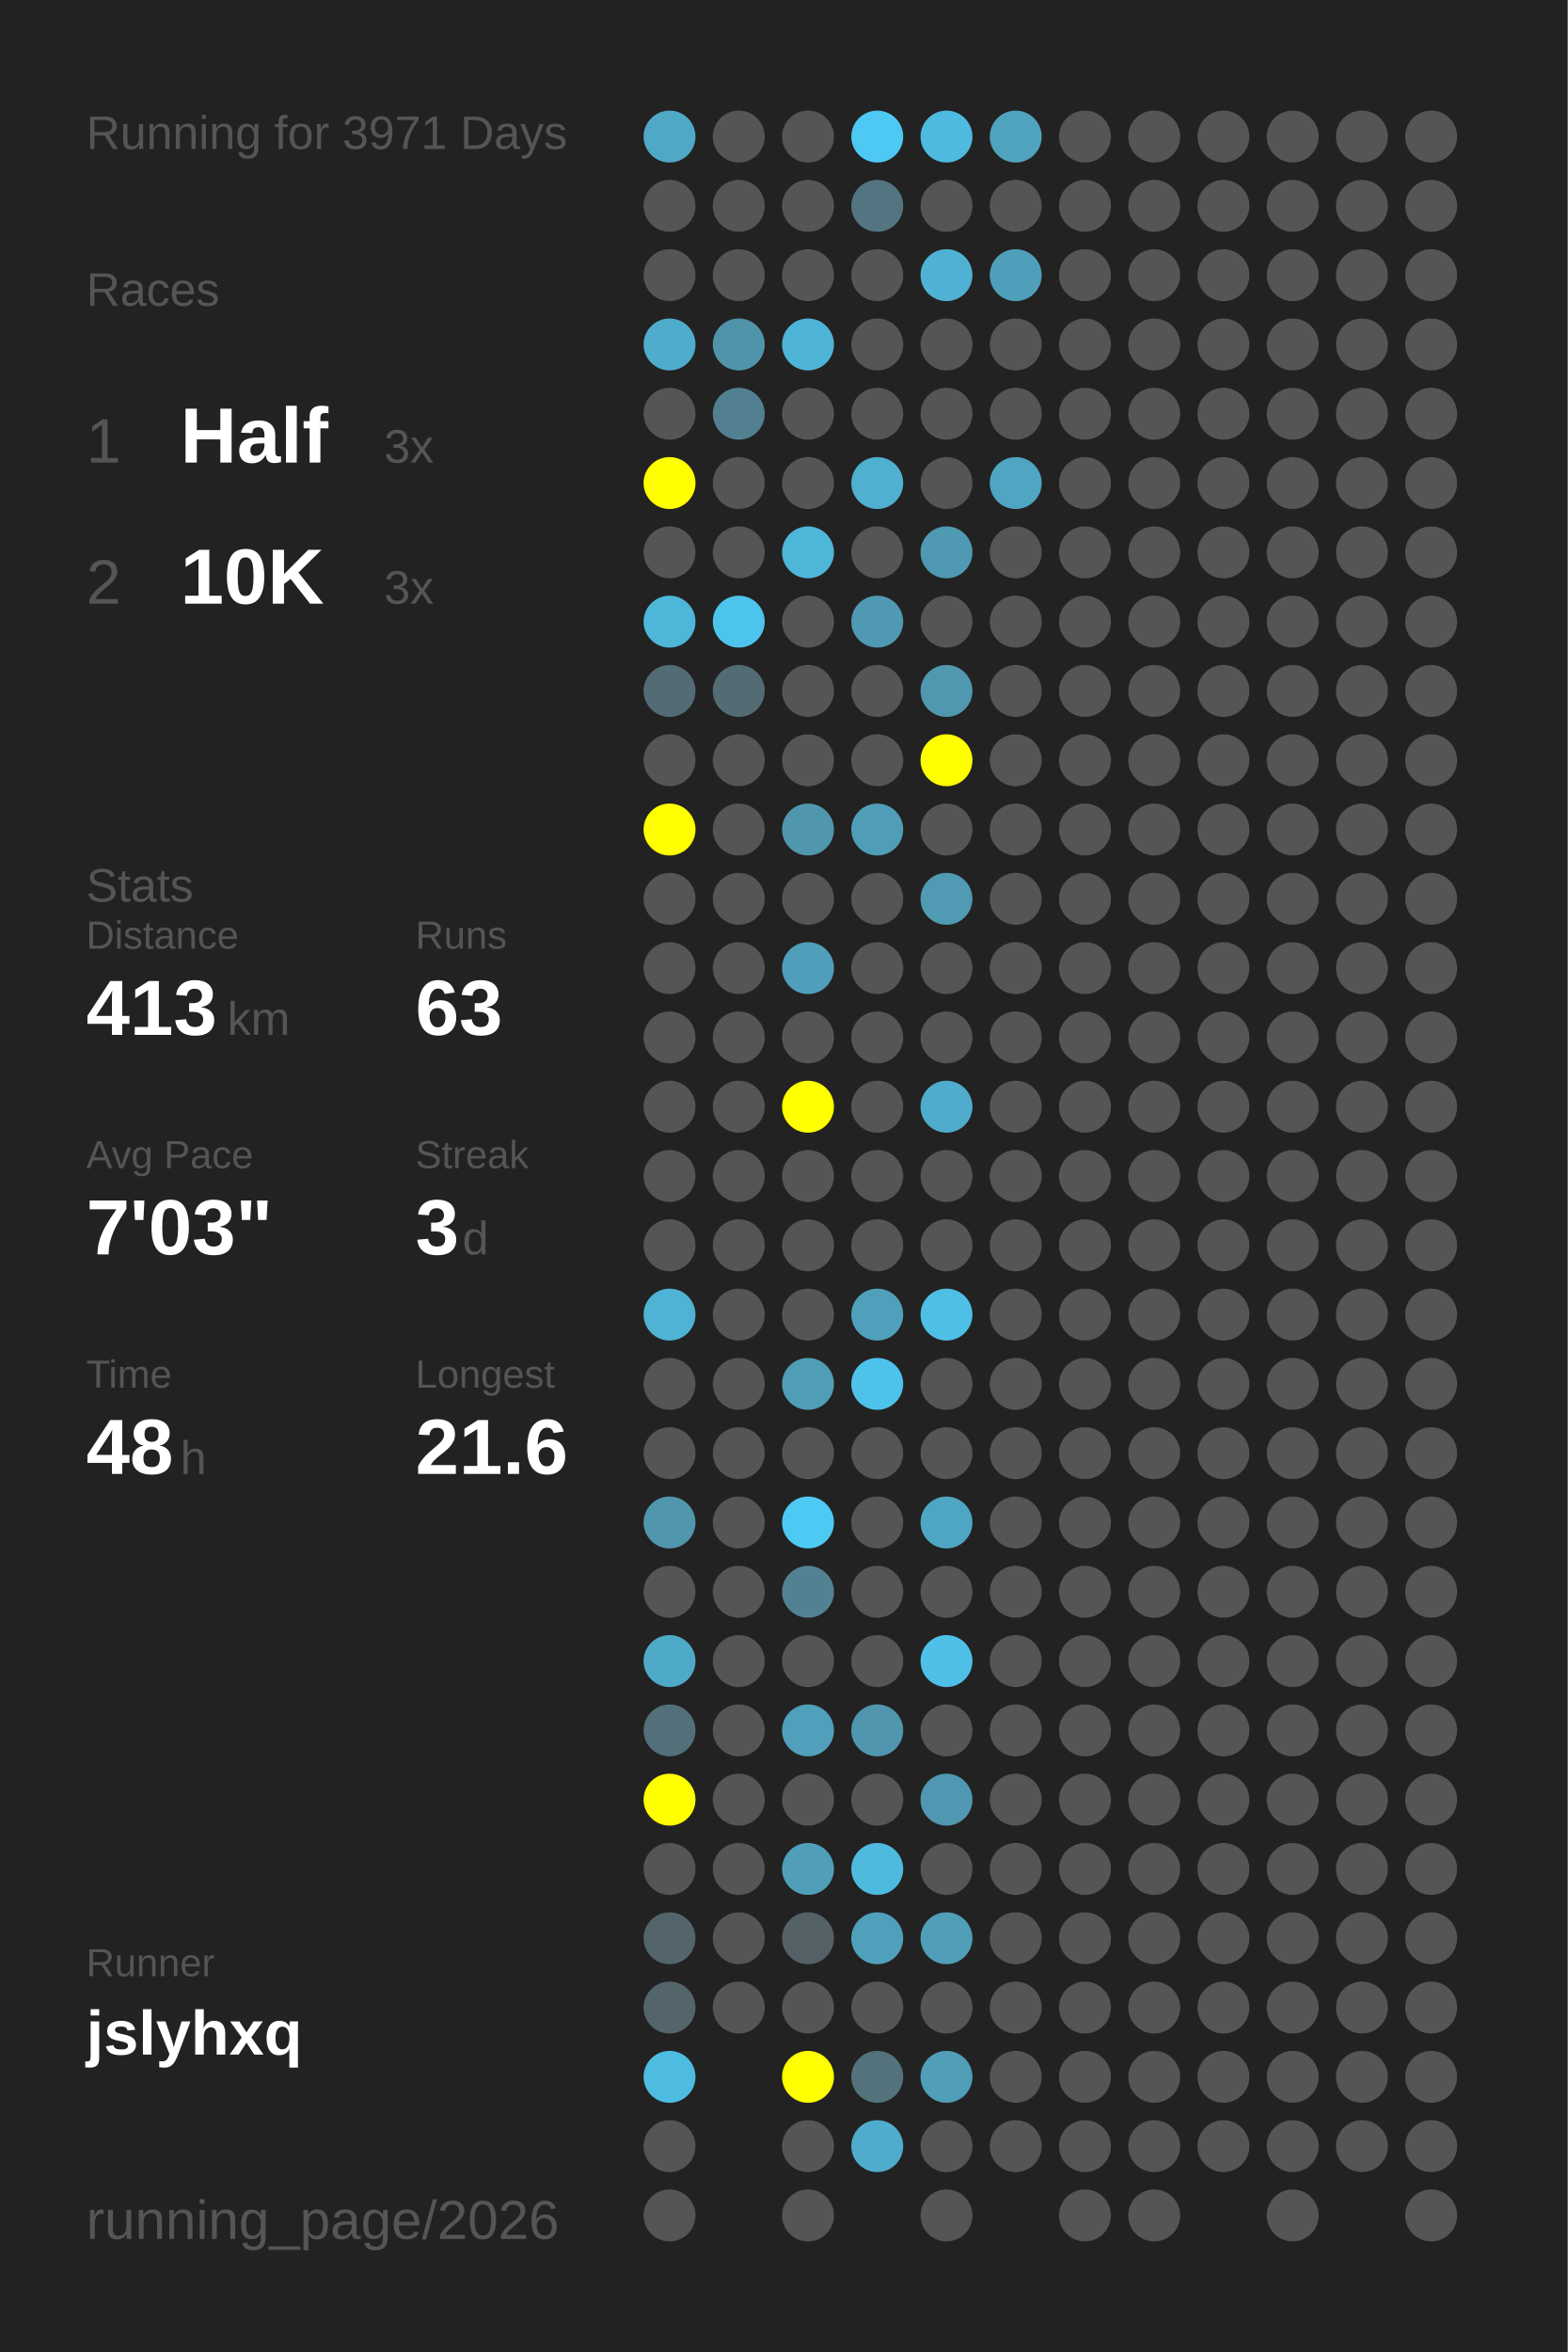
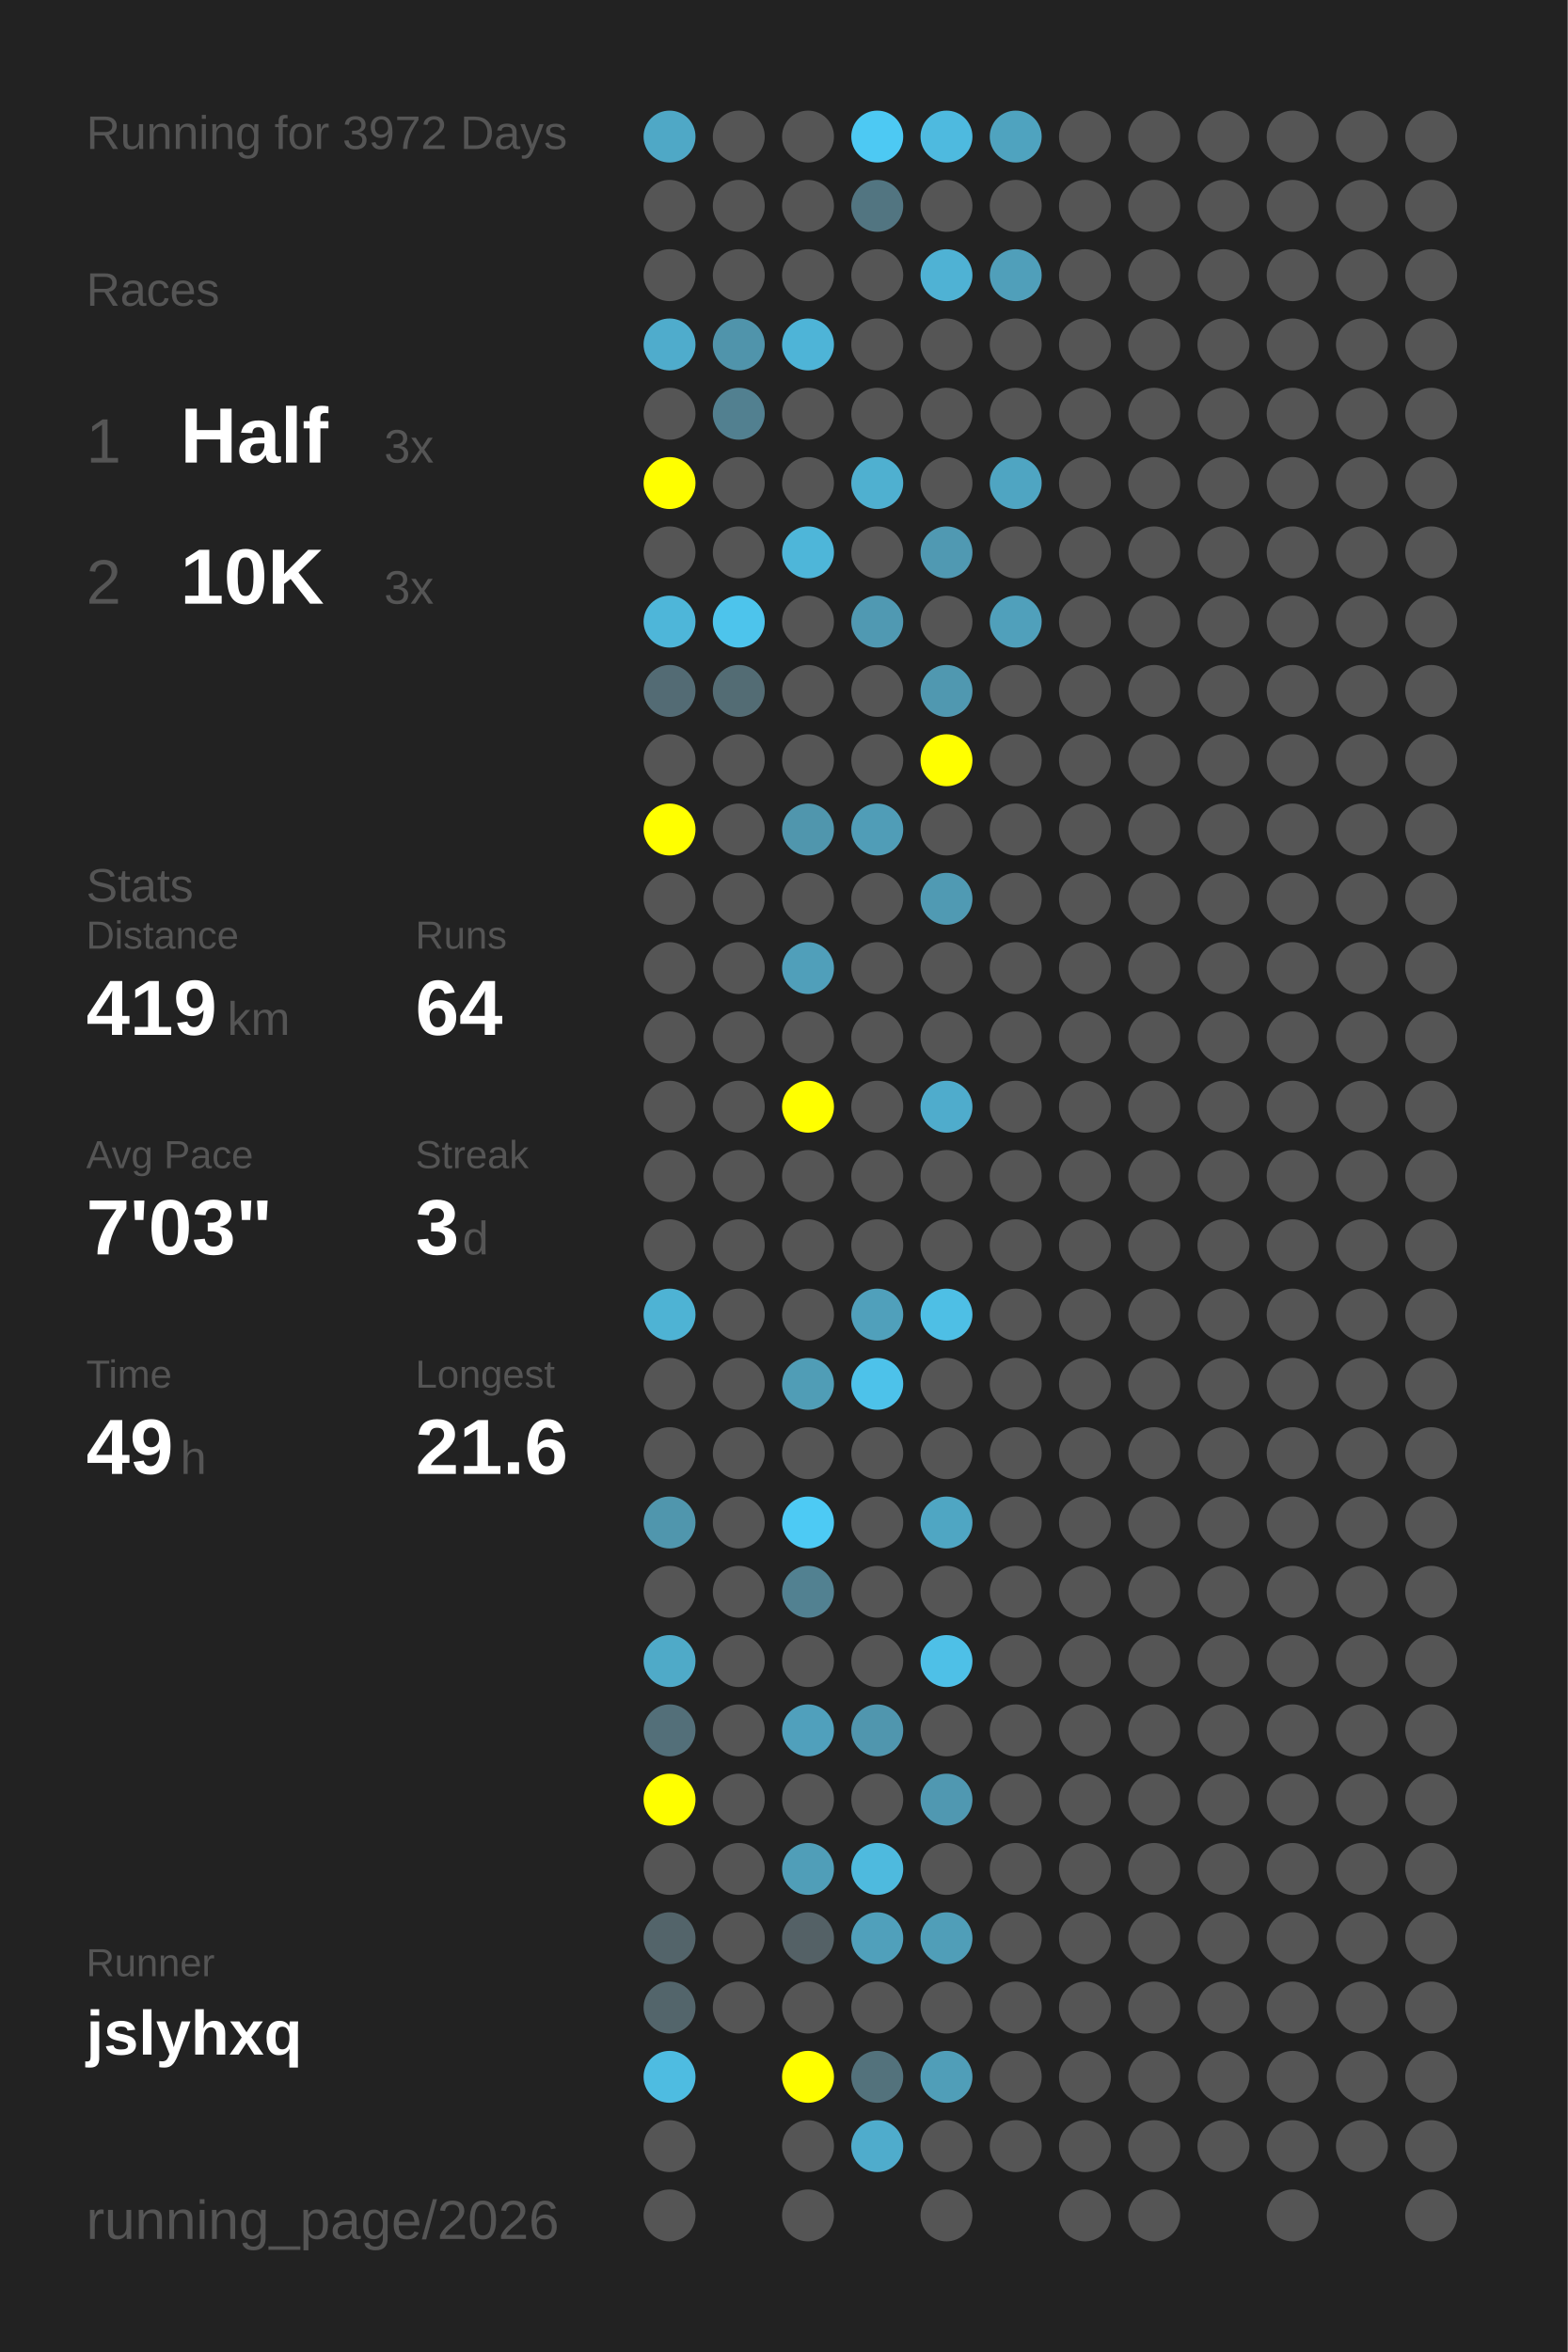
<svg xmlns="http://www.w3.org/2000/svg" baseProfile="full" height="300mm" version="1.1" viewBox="0,0,200,300" width="200mm">
  <defs />
  <rect fill="#222222" height="300" width="200" x="0" y="0" />
-   <text fill="#555555" style="font-size:6px; font-family:Arial;" x="11" y="19">Running for 3971 Days</text>
+   <text fill="#555555" style="font-size:6px; font-family:Arial;" x="11" y="19">Running for 3972 Days</text>
  <text fill="#555555" style="font-size:6px; font-family:Arial;" x="11" y="39">Races</text>
  <text fill="#555555" style="font-size:8px; font-family:Arial;" x="11" y="59">1</text>
  <text fill="#FFFFFF" style="font-size:10px; font-family:Arial; font-weight:bold;" x="23" y="59">Half</text>
  <text fill="#555555" style="font-size:6px; font-family:Arial;" x="49" y="59">3x</text>
  <text fill="#555555" style="font-size:8px; font-family:Arial;" x="11" y="77">2</text>
  <text fill="#FFFFFF" style="font-size:10px; font-family:Arial; font-weight:bold;" x="23" y="77">10K</text>
  <text fill="#555555" style="font-size:6px; font-family:Arial;" x="49" y="77">3x</text>
  <text fill="#555555" style="font-size:6px; font-family:Arial;" x="11" y="115">Stats</text>
  <text fill="#555555" style="font-size:5px; font-family:Arial;" x="11" y="121">Distance</text>
-   <text fill="#FFFFFF" style="font-size:10px; font-family:Arial; font-weight:bold;" x="11" y="132">413</text>
+   <text fill="#FFFFFF" style="font-size:10px; font-family:Arial; font-weight:bold;" x="11" y="132">419</text>
  <text fill="#555555" style="font-size:6px; font-family:Arial;" x="29" y="132">km</text>
  <text fill="#555555" style="font-size:5px; font-family:Arial;" x="53" y="121">Runs</text>
-   <text fill="#FFFFFF" style="font-size:10px; font-family:Arial; font-weight:bold;" x="53" y="132">63</text>
+   <text fill="#FFFFFF" style="font-size:10px; font-family:Arial; font-weight:bold;" x="53" y="132">64</text>
  <text fill="#555555" style="font-size:5px; font-family:Arial;" x="11" y="149">Avg Pace</text>
  <text fill="#FFFFFF" style="font-size:10px; font-family:Arial; font-weight:bold;" x="11" y="160">7'03"</text>
  <text fill="#555555" style="font-size:5px; font-family:Arial;" x="53" y="149">Streak</text>
  <text fill="#FFFFFF" style="font-size:10px; font-family:Arial; font-weight:bold;" x="53" y="160">3</text>
  <text fill="#555555" style="font-size:6px; font-family:Arial;" x="59" y="160">d</text>
  <text fill="#555555" style="font-size:5px; font-family:Arial;" x="11" y="177">Time</text>
-   <text fill="#FFFFFF" style="font-size:10px; font-family:Arial; font-weight:bold;" x="11" y="188">48</text>
+   <text fill="#FFFFFF" style="font-size:10px; font-family:Arial; font-weight:bold;" x="11" y="188">49</text>
  <text fill="#555555" style="font-size:6px; font-family:Arial;" x="23" y="188">h</text>
  <text fill="#555555" style="font-size:5px; font-family:Arial;" x="53" y="177">Longest</text>
  <text fill="#FFFFFF" style="font-size:10px; font-family:Arial; font-weight:bold;" x="53" y="188">21.6</text>
  <text fill="#555555" style="font-size:5px; font-family:Arial;" x="11" y="252.065">Runner</text>
  <text fill="#FFFFFF" style="font-size:8px; font-family:Arial; font-weight:bold;" x="11" y="262.065">jslyhxq</text>
  <text fill="#555555" style="font-size:7px; font-family:Arial;" x="11" y="285.581">running_page/2026</text>
  <circle cx="85.417" cy="17.419" fill="#4fa8c6" r="3.312" />
  <circle cx="85.417" cy="26.258" fill="#555555" r="3.312" />
  <circle cx="85.417" cy="35.097" fill="#555555" r="3.312" />
  <circle cx="85.417" cy="43.935" fill="#4faccc" r="3.312" />
  <circle cx="85.417" cy="52.774" fill="#555555" r="3.312" />
  <circle cx="85.417" cy="61.613" fill="#FFFF00" r="3.312" />
  <circle cx="85.417" cy="70.452" fill="#555555" r="3.312" />
  <circle cx="85.417" cy="79.29" fill="#4eb6d9" r="3.312" />
  <circle cx="85.417" cy="88.129" fill="#536b74" r="3.312" />
  <circle cx="85.417" cy="96.968" fill="#555555" r="3.312" />
  <circle cx="85.417" cy="105.806" fill="#FFFF00" r="3.312" />
  <circle cx="85.417" cy="114.645" fill="#555555" r="3.312" />
  <circle cx="85.417" cy="123.484" fill="#555555" r="3.312" />
  <circle cx="85.417" cy="132.323" fill="#555555" r="3.312" />
  <circle cx="85.417" cy="141.161" fill="#555555" r="3.312" />
  <circle cx="85.417" cy="150" fill="#555555" r="3.312" />
  <circle cx="85.417" cy="158.839" fill="#555555" r="3.312" />
  <circle cx="85.417" cy="167.677" fill="#4eb3d4" r="3.312" />
  <circle cx="85.417" cy="176.516" fill="#555555" r="3.312" />
  <circle cx="85.417" cy="185.355" fill="#555555" r="3.312" />
  <circle cx="85.417" cy="194.194" fill="#5096ad" r="3.312" />
  <circle cx="85.417" cy="203.032" fill="#555555" r="3.312" />
  <circle cx="85.417" cy="211.871" fill="#4faac8" r="3.312" />
  <circle cx="85.417" cy="220.71" fill="#536f79" r="3.312" />
  <circle cx="85.417" cy="229.548" fill="#FFFF00" r="3.312" />
  <circle cx="85.417" cy="238.387" fill="#555555" r="3.312" />
  <circle cx="85.417" cy="247.226" fill="#53646a" r="3.312" />
  <circle cx="85.417" cy="256.065" fill="#53656b" r="3.312" />
  <circle cx="85.417" cy="264.903" fill="#4ebce1" r="3.312" />
  <circle cx="85.417" cy="273.742" fill="#555555" r="3.312" />
  <circle cx="85.417" cy="282.581" fill="#555555" r="3.312" />
  <circle cx="94.25" cy="17.419" fill="#555555" r="3.312" />
  <circle cx="94.25" cy="26.258" fill="#555555" r="3.312" />
  <circle cx="94.25" cy="35.097" fill="#555555" r="3.312" />
  <circle cx="94.25" cy="43.935" fill="#5094ab" r="3.312" />
  <circle cx="94.25" cy="52.774" fill="#528090" r="3.312" />
  <circle cx="94.25" cy="61.613" fill="#555555" r="3.312" />
  <circle cx="94.25" cy="70.452" fill="#555555" r="3.312" />
  <circle cx="94.25" cy="79.29" fill="#4dc4ec" r="3.312" />
  <circle cx="94.25" cy="88.129" fill="#536c74" r="3.312" />
  <circle cx="94.25" cy="96.968" fill="#555555" r="3.312" />
  <circle cx="94.25" cy="105.806" fill="#555555" r="3.312" />
  <circle cx="94.25" cy="114.645" fill="#555555" r="3.312" />
  <circle cx="94.25" cy="123.484" fill="#555555" r="3.312" />
  <circle cx="94.25" cy="132.323" fill="#555555" r="3.312" />
  <circle cx="94.25" cy="141.161" fill="#555555" r="3.312" />
  <circle cx="94.25" cy="150" fill="#555555" r="3.312" />
  <circle cx="94.25" cy="158.839" fill="#555555" r="3.312" />
  <circle cx="94.25" cy="167.677" fill="#555555" r="3.312" />
  <circle cx="94.25" cy="176.516" fill="#555555" r="3.312" />
  <circle cx="94.25" cy="185.355" fill="#555555" r="3.312" />
  <circle cx="94.25" cy="194.194" fill="#555555" r="3.312" />
  <circle cx="94.25" cy="203.032" fill="#555555" r="3.312" />
  <circle cx="94.25" cy="211.871" fill="#555555" r="3.312" />
  <circle cx="94.25" cy="220.71" fill="#555555" r="3.312" />
  <circle cx="94.25" cy="229.548" fill="#555555" r="3.312" />
  <circle cx="94.25" cy="238.387" fill="#555555" r="3.312" />
  <circle cx="94.25" cy="247.226" fill="#555555" r="3.312" />
  <circle cx="94.25" cy="256.065" fill="#555555" r="3.312" />
  <circle cx="103.083" cy="17.419" fill="#555555" r="3.312" />
  <circle cx="103.083" cy="26.258" fill="#555555" r="3.312" />
  <circle cx="103.083" cy="35.097" fill="#555555" r="3.312" />
  <circle cx="103.083" cy="43.935" fill="#4eb4d7" r="3.312" />
  <circle cx="103.083" cy="52.774" fill="#555555" r="3.312" />
  <circle cx="103.083" cy="61.613" fill="#555555" r="3.312" />
  <circle cx="103.083" cy="70.452" fill="#4eb6d9" r="3.312" />
  <circle cx="103.083" cy="79.29" fill="#555555" r="3.312" />
  <circle cx="103.083" cy="88.129" fill="#555555" r="3.312" />
  <circle cx="103.083" cy="96.968" fill="#555555" r="3.312" />
  <circle cx="103.083" cy="105.806" fill="#5096ad" r="3.312" />
  <circle cx="103.083" cy="114.645" fill="#555555" r="3.312" />
  <circle cx="103.083" cy="123.484" fill="#509fba" r="3.312" />
  <circle cx="103.083" cy="132.323" fill="#555555" r="3.312" />
  <circle cx="103.083" cy="141.161" fill="#FFFF00" r="3.312" />
  <circle cx="103.083" cy="150" fill="#555555" r="3.312" />
  <circle cx="103.083" cy="158.839" fill="#555555" r="3.312" />
  <circle cx="103.083" cy="167.677" fill="#555555" r="3.312" />
  <circle cx="103.083" cy="176.516" fill="#509db6" r="3.312" />
  <circle cx="103.083" cy="185.355" fill="#555555" r="3.312" />
  <circle cx="103.083" cy="194.194" fill="#4dcaf4" r="3.312" />
  <circle cx="103.083" cy="203.032" fill="#528191" r="3.312" />
  <circle cx="103.083" cy="211.871" fill="#555555" r="3.312" />
  <circle cx="103.083" cy="220.71" fill="#50a0bc" r="3.312" />
  <circle cx="103.083" cy="229.548" fill="#555555" r="3.312" />
  <circle cx="103.083" cy="238.387" fill="#509eb8" r="3.312" />
  <circle cx="103.083" cy="247.226" fill="#546166" r="3.312" />
  <circle cx="103.083" cy="256.065" fill="#555555" r="3.312" />
  <circle cx="103.083" cy="264.903" fill="#FFFF00" r="3.312" />
  <circle cx="103.083" cy="273.742" fill="#555555" r="3.312" />
  <circle cx="103.083" cy="282.581" fill="#555555" r="3.312" />
  <circle cx="111.917" cy="17.419" fill="#4dc9f3" r="3.312" />
  <circle cx="111.917" cy="26.258" fill="#527581" r="3.312" />
  <circle cx="111.917" cy="35.097" fill="#555555" r="3.312" />
  <circle cx="111.917" cy="43.935" fill="#555555" r="3.312" />
  <circle cx="111.917" cy="52.774" fill="#555555" r="3.312" />
  <circle cx="111.917" cy="61.613" fill="#4fb0d0" r="3.312" />
  <circle cx="111.917" cy="70.452" fill="#555555" r="3.312" />
  <circle cx="111.917" cy="79.29" fill="#5099b2" r="3.312" />
  <circle cx="111.917" cy="88.129" fill="#555555" r="3.312" />
  <circle cx="111.917" cy="96.968" fill="#555555" r="3.312" />
  <circle cx="111.917" cy="105.806" fill="#509db7" r="3.312" />
  <circle cx="111.917" cy="114.645" fill="#555555" r="3.312" />
  <circle cx="111.917" cy="123.484" fill="#555555" r="3.312" />
  <circle cx="111.917" cy="132.323" fill="#555555" r="3.312" />
  <circle cx="111.917" cy="141.161" fill="#555555" r="3.312" />
  <circle cx="111.917" cy="150" fill="#555555" r="3.312" />
  <circle cx="111.917" cy="158.839" fill="#555555" r="3.312" />
  <circle cx="111.917" cy="167.677" fill="#50a0bb" r="3.312" />
  <circle cx="111.917" cy="176.516" fill="#4dc2ea" r="3.312" />
  <circle cx="111.917" cy="185.355" fill="#555555" r="3.312" />
  <circle cx="111.917" cy="194.194" fill="#555555" r="3.312" />
  <circle cx="111.917" cy="203.032" fill="#555555" r="3.312" />
  <circle cx="111.917" cy="211.871" fill="#555555" r="3.312" />
  <circle cx="111.917" cy="220.71" fill="#5096ae" r="3.312" />
  <circle cx="111.917" cy="229.548" fill="#555555" r="3.312" />
  <circle cx="111.917" cy="238.387" fill="#4ebade" r="3.312" />
  <circle cx="111.917" cy="247.226" fill="#50a0bb" r="3.312" />
  <circle cx="111.917" cy="256.065" fill="#555555" r="3.312" />
  <circle cx="111.917" cy="264.903" fill="#53727c" r="3.312" />
  <circle cx="111.917" cy="273.742" fill="#4faccc" r="3.312" />
  <circle cx="120.75" cy="17.419" fill="#4ebadf" r="3.312" />
  <circle cx="120.75" cy="26.258" fill="#555555" r="3.312" />
  <circle cx="120.75" cy="35.097" fill="#4fb2d4" r="3.312" />
  <circle cx="120.75" cy="43.935" fill="#555555" r="3.312" />
  <circle cx="120.75" cy="52.774" fill="#555555" r="3.312" />
  <circle cx="120.75" cy="61.613" fill="#555555" r="3.312" />
  <circle cx="120.75" cy="70.452" fill="#5099b2" r="3.312" />
  <circle cx="120.75" cy="79.29" fill="#555555" r="3.312" />
  <circle cx="120.75" cy="88.129" fill="#5098b0" r="3.312" />
  <circle cx="120.75" cy="96.968" fill="#FFFF00" r="3.312" />
  <circle cx="120.75" cy="105.806" fill="#555555" r="3.312" />
  <circle cx="120.75" cy="114.645" fill="#509ab3" r="3.312" />
  <circle cx="120.75" cy="123.484" fill="#555555" r="3.312" />
  <circle cx="120.75" cy="132.323" fill="#555555" r="3.312" />
  <circle cx="120.75" cy="141.161" fill="#4faccc" r="3.312" />
  <circle cx="120.75" cy="150" fill="#555555" r="3.312" />
  <circle cx="120.75" cy="158.839" fill="#555555" r="3.312" />
  <circle cx="120.75" cy="167.677" fill="#4ebfe5" r="3.312" />
  <circle cx="120.75" cy="176.516" fill="#555555" r="3.312" />
  <circle cx="120.75" cy="185.355" fill="#555555" r="3.312" />
  <circle cx="120.75" cy="194.194" fill="#4fa6c3" r="3.312" />
  <circle cx="120.75" cy="203.032" fill="#555555" r="3.312" />
  <circle cx="120.75" cy="211.871" fill="#4ec0e7" r="3.312" />
  <circle cx="120.75" cy="220.71" fill="#555555" r="3.312" />
  <circle cx="120.75" cy="229.548" fill="#5098b1" r="3.312" />
  <circle cx="120.75" cy="238.387" fill="#555555" r="3.312" />
  <circle cx="120.75" cy="247.226" fill="#509eb8" r="3.312" />
  <circle cx="120.75" cy="256.065" fill="#555555" r="3.312" />
  <circle cx="120.75" cy="264.903" fill="#509eb8" r="3.312" />
  <circle cx="120.75" cy="273.742" fill="#555555" r="3.312" />
  <circle cx="120.75" cy="282.581" fill="#555555" r="3.312" />
  <circle cx="129.583" cy="17.419" fill="#4fa3bf" r="3.312" />
  <circle cx="129.583" cy="26.258" fill="#555555" r="3.312" />
  <circle cx="129.583" cy="35.097" fill="#509fba" r="3.312" />
  <circle cx="129.583" cy="43.935" fill="#555555" r="3.312" />
  <circle cx="129.583" cy="52.774" fill="#555555" r="3.312" />
  <circle cx="129.583" cy="61.613" fill="#4fa5c2" r="3.312" />
  <circle cx="129.583" cy="70.452" fill="#555555" r="3.312" />
-   <circle cx="129.583" cy="79.29" fill="#555555" r="3.312" />
+   <circle cx="129.583" cy="79.29" fill="#50a0bb" r="3.312" />
  <circle cx="129.583" cy="88.129" fill="#555555" r="3.312" />
  <circle cx="129.583" cy="96.968" fill="#555555" r="3.312" />
  <circle cx="129.583" cy="105.806" fill="#555555" r="3.312" />
  <circle cx="129.583" cy="114.645" fill="#555555" r="3.312" />
  <circle cx="129.583" cy="123.484" fill="#555555" r="3.312" />
  <circle cx="129.583" cy="132.323" fill="#555555" r="3.312" />
  <circle cx="129.583" cy="141.161" fill="#555555" r="3.312" />
  <circle cx="129.583" cy="150" fill="#555555" r="3.312" />
  <circle cx="129.583" cy="158.839" fill="#555555" r="3.312" />
  <circle cx="129.583" cy="167.677" fill="#555555" r="3.312" />
  <circle cx="129.583" cy="176.516" fill="#555555" r="3.312" />
  <circle cx="129.583" cy="185.355" fill="#555555" r="3.312" />
  <circle cx="129.583" cy="194.194" fill="#555555" r="3.312" />
  <circle cx="129.583" cy="203.032" fill="#555555" r="3.312" />
  <circle cx="129.583" cy="211.871" fill="#555555" r="3.312" />
  <circle cx="129.583" cy="220.71" fill="#555555" r="3.312" />
  <circle cx="129.583" cy="229.548" fill="#555555" r="3.312" />
  <circle cx="129.583" cy="238.387" fill="#555555" r="3.312" />
  <circle cx="129.583" cy="247.226" fill="#555555" r="3.312" />
  <circle cx="129.583" cy="256.065" fill="#555555" r="3.312" />
  <circle cx="129.583" cy="264.903" fill="#555555" r="3.312" />
  <circle cx="129.583" cy="273.742" fill="#555555" r="3.312" />
  <circle cx="138.417" cy="17.419" fill="#555555" r="3.312" />
  <circle cx="138.417" cy="26.258" fill="#555555" r="3.312" />
  <circle cx="138.417" cy="35.097" fill="#555555" r="3.312" />
  <circle cx="138.417" cy="43.935" fill="#555555" r="3.312" />
  <circle cx="138.417" cy="52.774" fill="#555555" r="3.312" />
  <circle cx="138.417" cy="61.613" fill="#555555" r="3.312" />
  <circle cx="138.417" cy="70.452" fill="#555555" r="3.312" />
  <circle cx="138.417" cy="79.29" fill="#555555" r="3.312" />
  <circle cx="138.417" cy="88.129" fill="#555555" r="3.312" />
  <circle cx="138.417" cy="96.968" fill="#555555" r="3.312" />
  <circle cx="138.417" cy="105.806" fill="#555555" r="3.312" />
  <circle cx="138.417" cy="114.645" fill="#555555" r="3.312" />
  <circle cx="138.417" cy="123.484" fill="#555555" r="3.312" />
  <circle cx="138.417" cy="132.323" fill="#555555" r="3.312" />
  <circle cx="138.417" cy="141.161" fill="#555555" r="3.312" />
  <circle cx="138.417" cy="150" fill="#555555" r="3.312" />
  <circle cx="138.417" cy="158.839" fill="#555555" r="3.312" />
  <circle cx="138.417" cy="167.677" fill="#555555" r="3.312" />
  <circle cx="138.417" cy="176.516" fill="#555555" r="3.312" />
  <circle cx="138.417" cy="185.355" fill="#555555" r="3.312" />
  <circle cx="138.417" cy="194.194" fill="#555555" r="3.312" />
  <circle cx="138.417" cy="203.032" fill="#555555" r="3.312" />
  <circle cx="138.417" cy="211.871" fill="#555555" r="3.312" />
  <circle cx="138.417" cy="220.71" fill="#555555" r="3.312" />
  <circle cx="138.417" cy="229.548" fill="#555555" r="3.312" />
  <circle cx="138.417" cy="238.387" fill="#555555" r="3.312" />
  <circle cx="138.417" cy="247.226" fill="#555555" r="3.312" />
  <circle cx="138.417" cy="256.065" fill="#555555" r="3.312" />
  <circle cx="138.417" cy="264.903" fill="#555555" r="3.312" />
  <circle cx="138.417" cy="273.742" fill="#555555" r="3.312" />
  <circle cx="138.417" cy="282.581" fill="#555555" r="3.312" />
  <circle cx="147.25" cy="17.419" fill="#555555" r="3.312" />
  <circle cx="147.25" cy="26.258" fill="#555555" r="3.312" />
  <circle cx="147.25" cy="35.097" fill="#555555" r="3.312" />
  <circle cx="147.25" cy="43.935" fill="#555555" r="3.312" />
  <circle cx="147.25" cy="52.774" fill="#555555" r="3.312" />
  <circle cx="147.25" cy="61.613" fill="#555555" r="3.312" />
  <circle cx="147.25" cy="70.452" fill="#555555" r="3.312" />
  <circle cx="147.25" cy="79.29" fill="#555555" r="3.312" />
  <circle cx="147.25" cy="88.129" fill="#555555" r="3.312" />
  <circle cx="147.25" cy="96.968" fill="#555555" r="3.312" />
  <circle cx="147.25" cy="105.806" fill="#555555" r="3.312" />
  <circle cx="147.25" cy="114.645" fill="#555555" r="3.312" />
  <circle cx="147.25" cy="123.484" fill="#555555" r="3.312" />
  <circle cx="147.25" cy="132.323" fill="#555555" r="3.312" />
  <circle cx="147.25" cy="141.161" fill="#555555" r="3.312" />
  <circle cx="147.25" cy="150" fill="#555555" r="3.312" />
  <circle cx="147.25" cy="158.839" fill="#555555" r="3.312" />
  <circle cx="147.25" cy="167.677" fill="#555555" r="3.312" />
  <circle cx="147.25" cy="176.516" fill="#555555" r="3.312" />
  <circle cx="147.25" cy="185.355" fill="#555555" r="3.312" />
  <circle cx="147.25" cy="194.194" fill="#555555" r="3.312" />
  <circle cx="147.25" cy="203.032" fill="#555555" r="3.312" />
  <circle cx="147.25" cy="211.871" fill="#555555" r="3.312" />
  <circle cx="147.25" cy="220.71" fill="#555555" r="3.312" />
  <circle cx="147.25" cy="229.548" fill="#555555" r="3.312" />
  <circle cx="147.25" cy="238.387" fill="#555555" r="3.312" />
  <circle cx="147.25" cy="247.226" fill="#555555" r="3.312" />
  <circle cx="147.25" cy="256.065" fill="#555555" r="3.312" />
  <circle cx="147.25" cy="264.903" fill="#555555" r="3.312" />
  <circle cx="147.25" cy="273.742" fill="#555555" r="3.312" />
  <circle cx="147.25" cy="282.581" fill="#555555" r="3.312" />
  <circle cx="156.083" cy="17.419" fill="#555555" r="3.312" />
  <circle cx="156.083" cy="26.258" fill="#555555" r="3.312" />
  <circle cx="156.083" cy="35.097" fill="#555555" r="3.312" />
  <circle cx="156.083" cy="43.935" fill="#555555" r="3.312" />
  <circle cx="156.083" cy="52.774" fill="#555555" r="3.312" />
  <circle cx="156.083" cy="61.613" fill="#555555" r="3.312" />
  <circle cx="156.083" cy="70.452" fill="#555555" r="3.312" />
  <circle cx="156.083" cy="79.29" fill="#555555" r="3.312" />
  <circle cx="156.083" cy="88.129" fill="#555555" r="3.312" />
  <circle cx="156.083" cy="96.968" fill="#555555" r="3.312" />
  <circle cx="156.083" cy="105.806" fill="#555555" r="3.312" />
  <circle cx="156.083" cy="114.645" fill="#555555" r="3.312" />
  <circle cx="156.083" cy="123.484" fill="#555555" r="3.312" />
  <circle cx="156.083" cy="132.323" fill="#555555" r="3.312" />
  <circle cx="156.083" cy="141.161" fill="#555555" r="3.312" />
  <circle cx="156.083" cy="150" fill="#555555" r="3.312" />
  <circle cx="156.083" cy="158.839" fill="#555555" r="3.312" />
  <circle cx="156.083" cy="167.677" fill="#555555" r="3.312" />
  <circle cx="156.083" cy="176.516" fill="#555555" r="3.312" />
  <circle cx="156.083" cy="185.355" fill="#555555" r="3.312" />
  <circle cx="156.083" cy="194.194" fill="#555555" r="3.312" />
  <circle cx="156.083" cy="203.032" fill="#555555" r="3.312" />
  <circle cx="156.083" cy="211.871" fill="#555555" r="3.312" />
  <circle cx="156.083" cy="220.71" fill="#555555" r="3.312" />
  <circle cx="156.083" cy="229.548" fill="#555555" r="3.312" />
  <circle cx="156.083" cy="238.387" fill="#555555" r="3.312" />
  <circle cx="156.083" cy="247.226" fill="#555555" r="3.312" />
  <circle cx="156.083" cy="256.065" fill="#555555" r="3.312" />
  <circle cx="156.083" cy="264.903" fill="#555555" r="3.312" />
  <circle cx="156.083" cy="273.742" fill="#555555" r="3.312" />
  <circle cx="164.917" cy="17.419" fill="#555555" r="3.312" />
  <circle cx="164.917" cy="26.258" fill="#555555" r="3.312" />
  <circle cx="164.917" cy="35.097" fill="#555555" r="3.312" />
  <circle cx="164.917" cy="43.935" fill="#555555" r="3.312" />
  <circle cx="164.917" cy="52.774" fill="#555555" r="3.312" />
  <circle cx="164.917" cy="61.613" fill="#555555" r="3.312" />
  <circle cx="164.917" cy="70.452" fill="#555555" r="3.312" />
  <circle cx="164.917" cy="79.29" fill="#555555" r="3.312" />
  <circle cx="164.917" cy="88.129" fill="#555555" r="3.312" />
  <circle cx="164.917" cy="96.968" fill="#555555" r="3.312" />
  <circle cx="164.917" cy="105.806" fill="#555555" r="3.312" />
  <circle cx="164.917" cy="114.645" fill="#555555" r="3.312" />
  <circle cx="164.917" cy="123.484" fill="#555555" r="3.312" />
  <circle cx="164.917" cy="132.323" fill="#555555" r="3.312" />
  <circle cx="164.917" cy="141.161" fill="#555555" r="3.312" />
  <circle cx="164.917" cy="150" fill="#555555" r="3.312" />
  <circle cx="164.917" cy="158.839" fill="#555555" r="3.312" />
  <circle cx="164.917" cy="167.677" fill="#555555" r="3.312" />
  <circle cx="164.917" cy="176.516" fill="#555555" r="3.312" />
  <circle cx="164.917" cy="185.355" fill="#555555" r="3.312" />
  <circle cx="164.917" cy="194.194" fill="#555555" r="3.312" />
  <circle cx="164.917" cy="203.032" fill="#555555" r="3.312" />
  <circle cx="164.917" cy="211.871" fill="#555555" r="3.312" />
  <circle cx="164.917" cy="220.71" fill="#555555" r="3.312" />
  <circle cx="164.917" cy="229.548" fill="#555555" r="3.312" />
  <circle cx="164.917" cy="238.387" fill="#555555" r="3.312" />
  <circle cx="164.917" cy="247.226" fill="#555555" r="3.312" />
  <circle cx="164.917" cy="256.065" fill="#555555" r="3.312" />
  <circle cx="164.917" cy="264.903" fill="#555555" r="3.312" />
  <circle cx="164.917" cy="273.742" fill="#555555" r="3.312" />
  <circle cx="164.917" cy="282.581" fill="#555555" r="3.312" />
  <circle cx="173.75" cy="17.419" fill="#555555" r="3.312" />
  <circle cx="173.75" cy="26.258" fill="#555555" r="3.312" />
  <circle cx="173.75" cy="35.097" fill="#555555" r="3.312" />
  <circle cx="173.75" cy="43.935" fill="#555555" r="3.312" />
  <circle cx="173.75" cy="52.774" fill="#555555" r="3.312" />
  <circle cx="173.75" cy="61.613" fill="#555555" r="3.312" />
  <circle cx="173.75" cy="70.452" fill="#555555" r="3.312" />
  <circle cx="173.75" cy="79.29" fill="#555555" r="3.312" />
  <circle cx="173.75" cy="88.129" fill="#555555" r="3.312" />
  <circle cx="173.75" cy="96.968" fill="#555555" r="3.312" />
  <circle cx="173.75" cy="105.806" fill="#555555" r="3.312" />
  <circle cx="173.75" cy="114.645" fill="#555555" r="3.312" />
  <circle cx="173.75" cy="123.484" fill="#555555" r="3.312" />
  <circle cx="173.75" cy="132.323" fill="#555555" r="3.312" />
  <circle cx="173.75" cy="141.161" fill="#555555" r="3.312" />
  <circle cx="173.75" cy="150" fill="#555555" r="3.312" />
  <circle cx="173.75" cy="158.839" fill="#555555" r="3.312" />
  <circle cx="173.75" cy="167.677" fill="#555555" r="3.312" />
  <circle cx="173.75" cy="176.516" fill="#555555" r="3.312" />
  <circle cx="173.75" cy="185.355" fill="#555555" r="3.312" />
  <circle cx="173.75" cy="194.194" fill="#555555" r="3.312" />
  <circle cx="173.75" cy="203.032" fill="#555555" r="3.312" />
  <circle cx="173.75" cy="211.871" fill="#555555" r="3.312" />
  <circle cx="173.75" cy="220.71" fill="#555555" r="3.312" />
  <circle cx="173.75" cy="229.548" fill="#555555" r="3.312" />
  <circle cx="173.75" cy="238.387" fill="#555555" r="3.312" />
  <circle cx="173.75" cy="247.226" fill="#555555" r="3.312" />
  <circle cx="173.75" cy="256.065" fill="#555555" r="3.312" />
  <circle cx="173.75" cy="264.903" fill="#555555" r="3.312" />
  <circle cx="173.75" cy="273.742" fill="#555555" r="3.312" />
  <circle cx="182.583" cy="17.419" fill="#555555" r="3.312" />
  <circle cx="182.583" cy="26.258" fill="#555555" r="3.312" />
  <circle cx="182.583" cy="35.097" fill="#555555" r="3.312" />
  <circle cx="182.583" cy="43.935" fill="#555555" r="3.312" />
  <circle cx="182.583" cy="52.774" fill="#555555" r="3.312" />
  <circle cx="182.583" cy="61.613" fill="#555555" r="3.312" />
  <circle cx="182.583" cy="70.452" fill="#555555" r="3.312" />
  <circle cx="182.583" cy="79.29" fill="#555555" r="3.312" />
  <circle cx="182.583" cy="88.129" fill="#555555" r="3.312" />
  <circle cx="182.583" cy="96.968" fill="#555555" r="3.312" />
  <circle cx="182.583" cy="105.806" fill="#555555" r="3.312" />
  <circle cx="182.583" cy="114.645" fill="#555555" r="3.312" />
  <circle cx="182.583" cy="123.484" fill="#555555" r="3.312" />
  <circle cx="182.583" cy="132.323" fill="#555555" r="3.312" />
  <circle cx="182.583" cy="141.161" fill="#555555" r="3.312" />
  <circle cx="182.583" cy="150" fill="#555555" r="3.312" />
  <circle cx="182.583" cy="158.839" fill="#555555" r="3.312" />
  <circle cx="182.583" cy="167.677" fill="#555555" r="3.312" />
  <circle cx="182.583" cy="176.516" fill="#555555" r="3.312" />
  <circle cx="182.583" cy="185.355" fill="#555555" r="3.312" />
  <circle cx="182.583" cy="194.194" fill="#555555" r="3.312" />
  <circle cx="182.583" cy="203.032" fill="#555555" r="3.312" />
  <circle cx="182.583" cy="211.871" fill="#555555" r="3.312" />
  <circle cx="182.583" cy="220.71" fill="#555555" r="3.312" />
  <circle cx="182.583" cy="229.548" fill="#555555" r="3.312" />
  <circle cx="182.583" cy="238.387" fill="#555555" r="3.312" />
  <circle cx="182.583" cy="247.226" fill="#555555" r="3.312" />
  <circle cx="182.583" cy="256.065" fill="#555555" r="3.312" />
  <circle cx="182.583" cy="264.903" fill="#555555" r="3.312" />
  <circle cx="182.583" cy="273.742" fill="#555555" r="3.312" />
  <circle cx="182.583" cy="282.581" fill="#555555" r="3.312" />
</svg>
